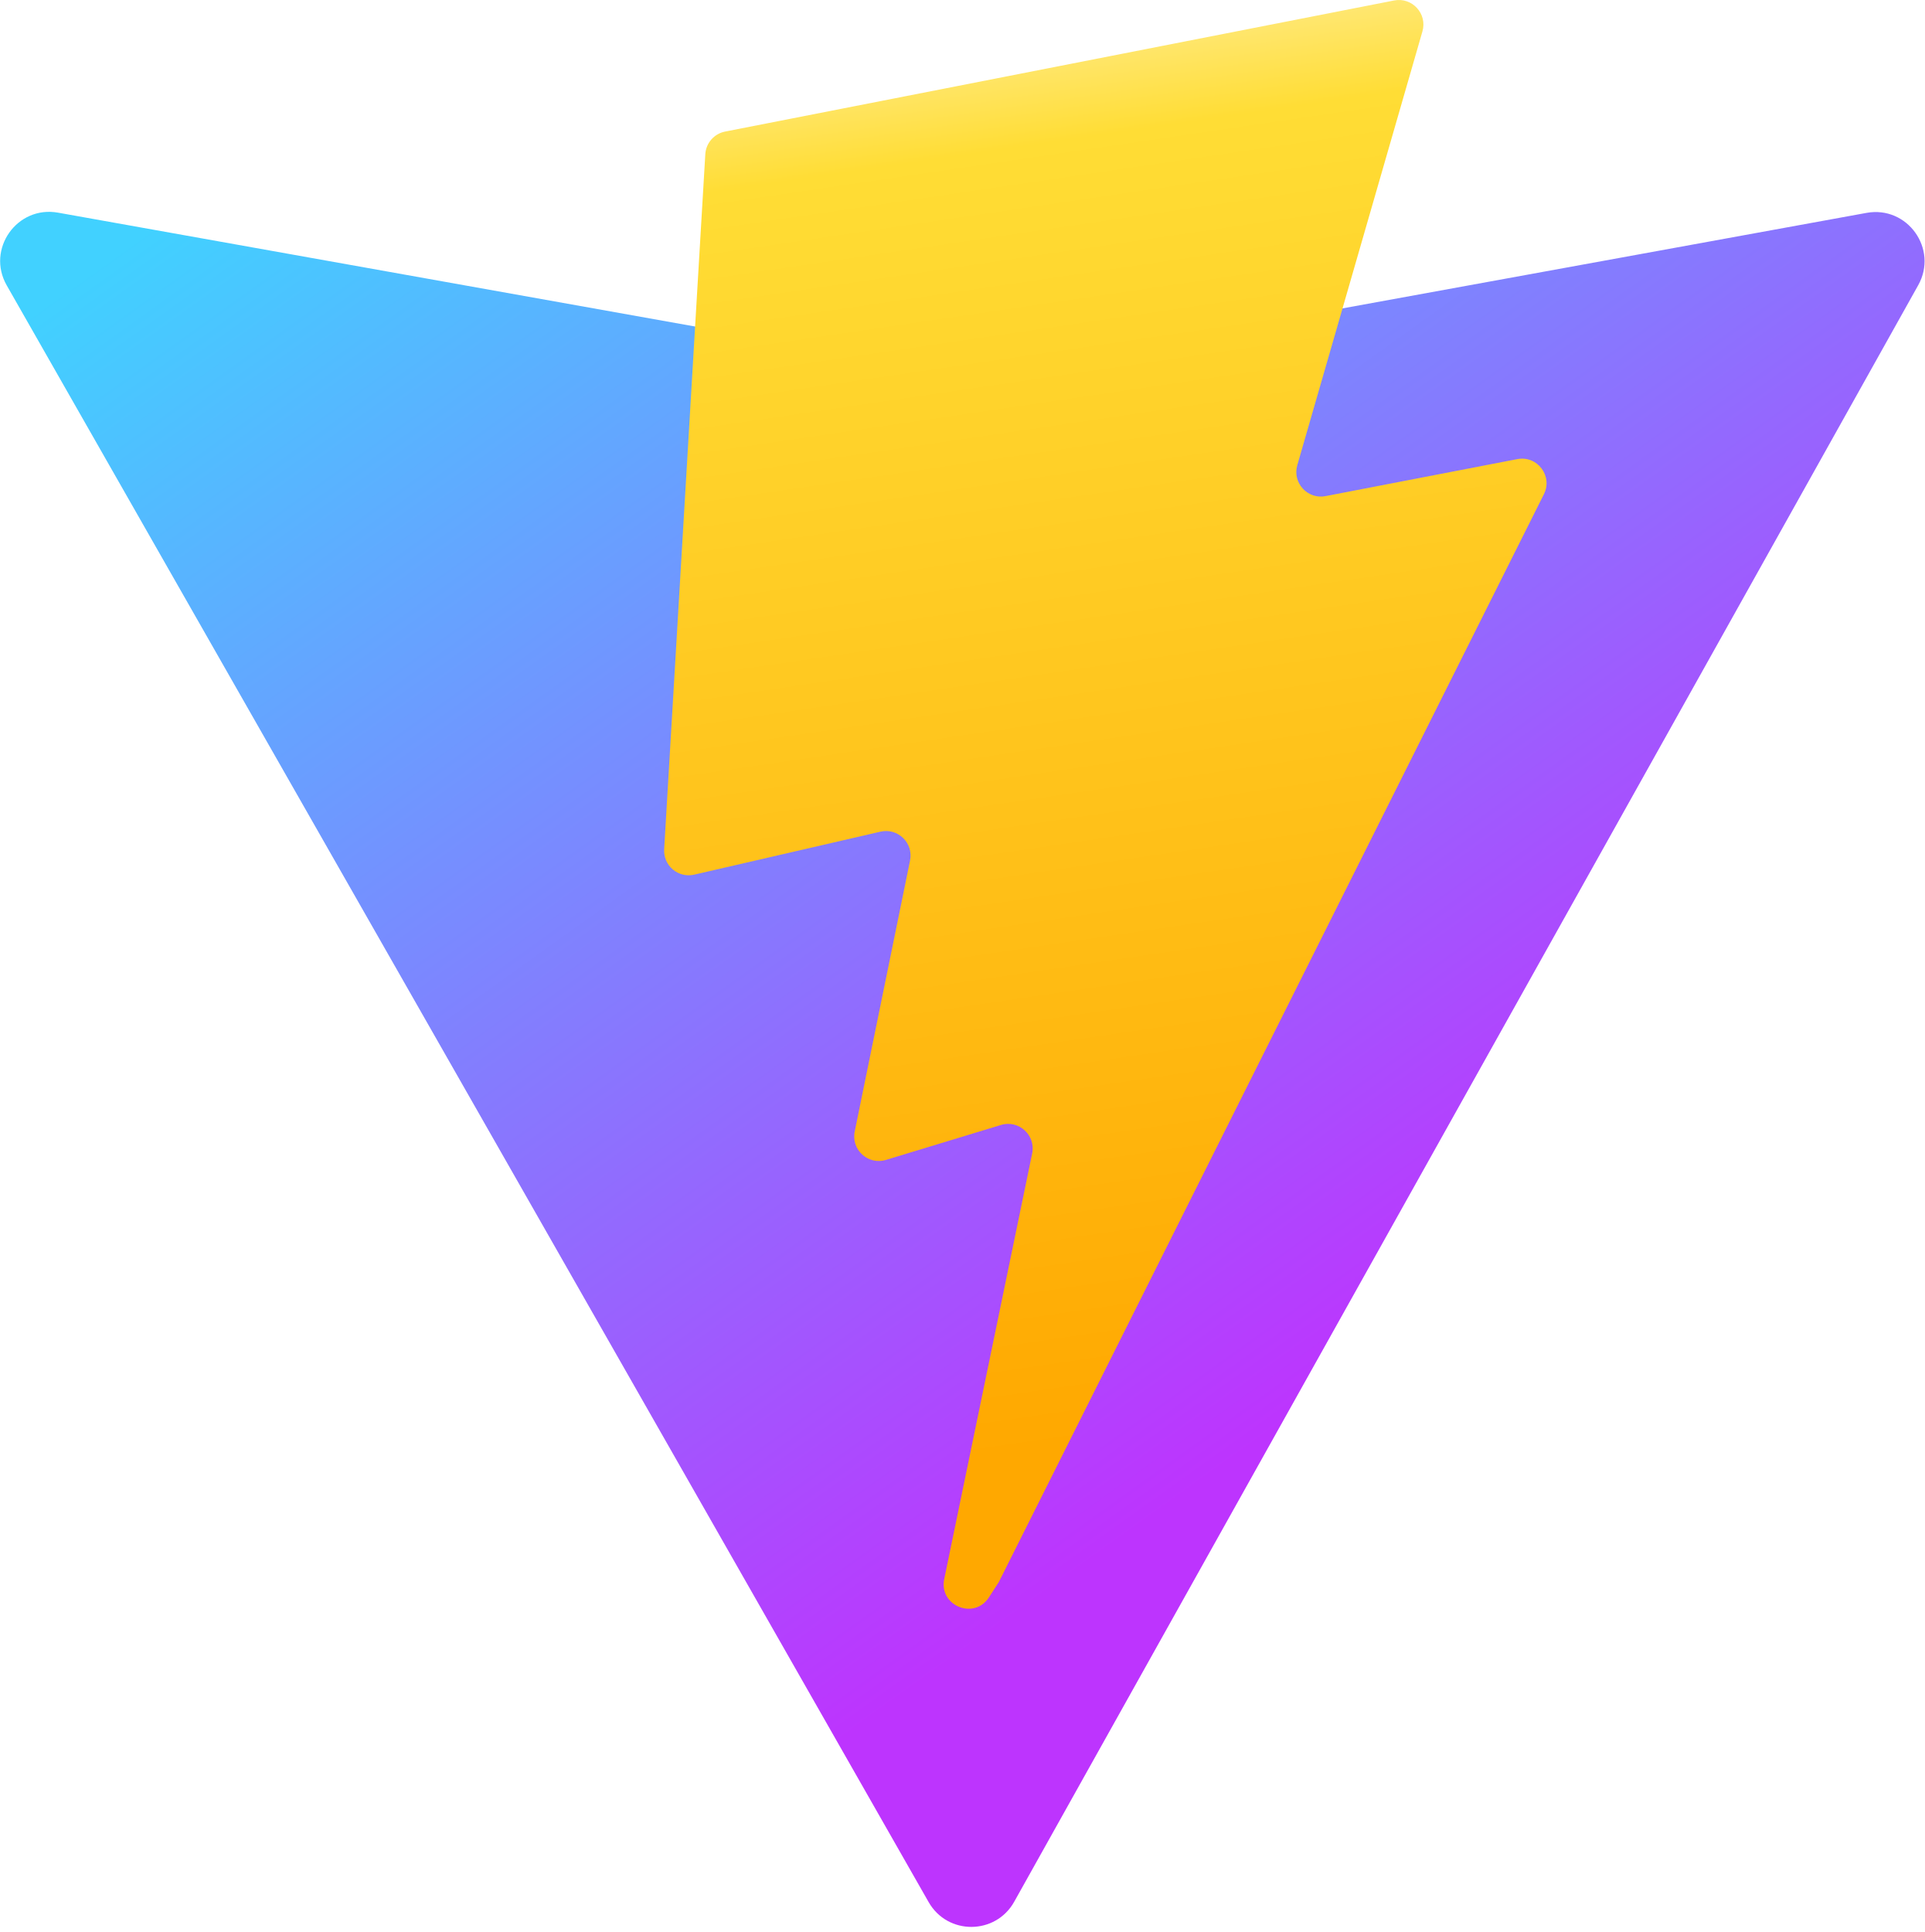
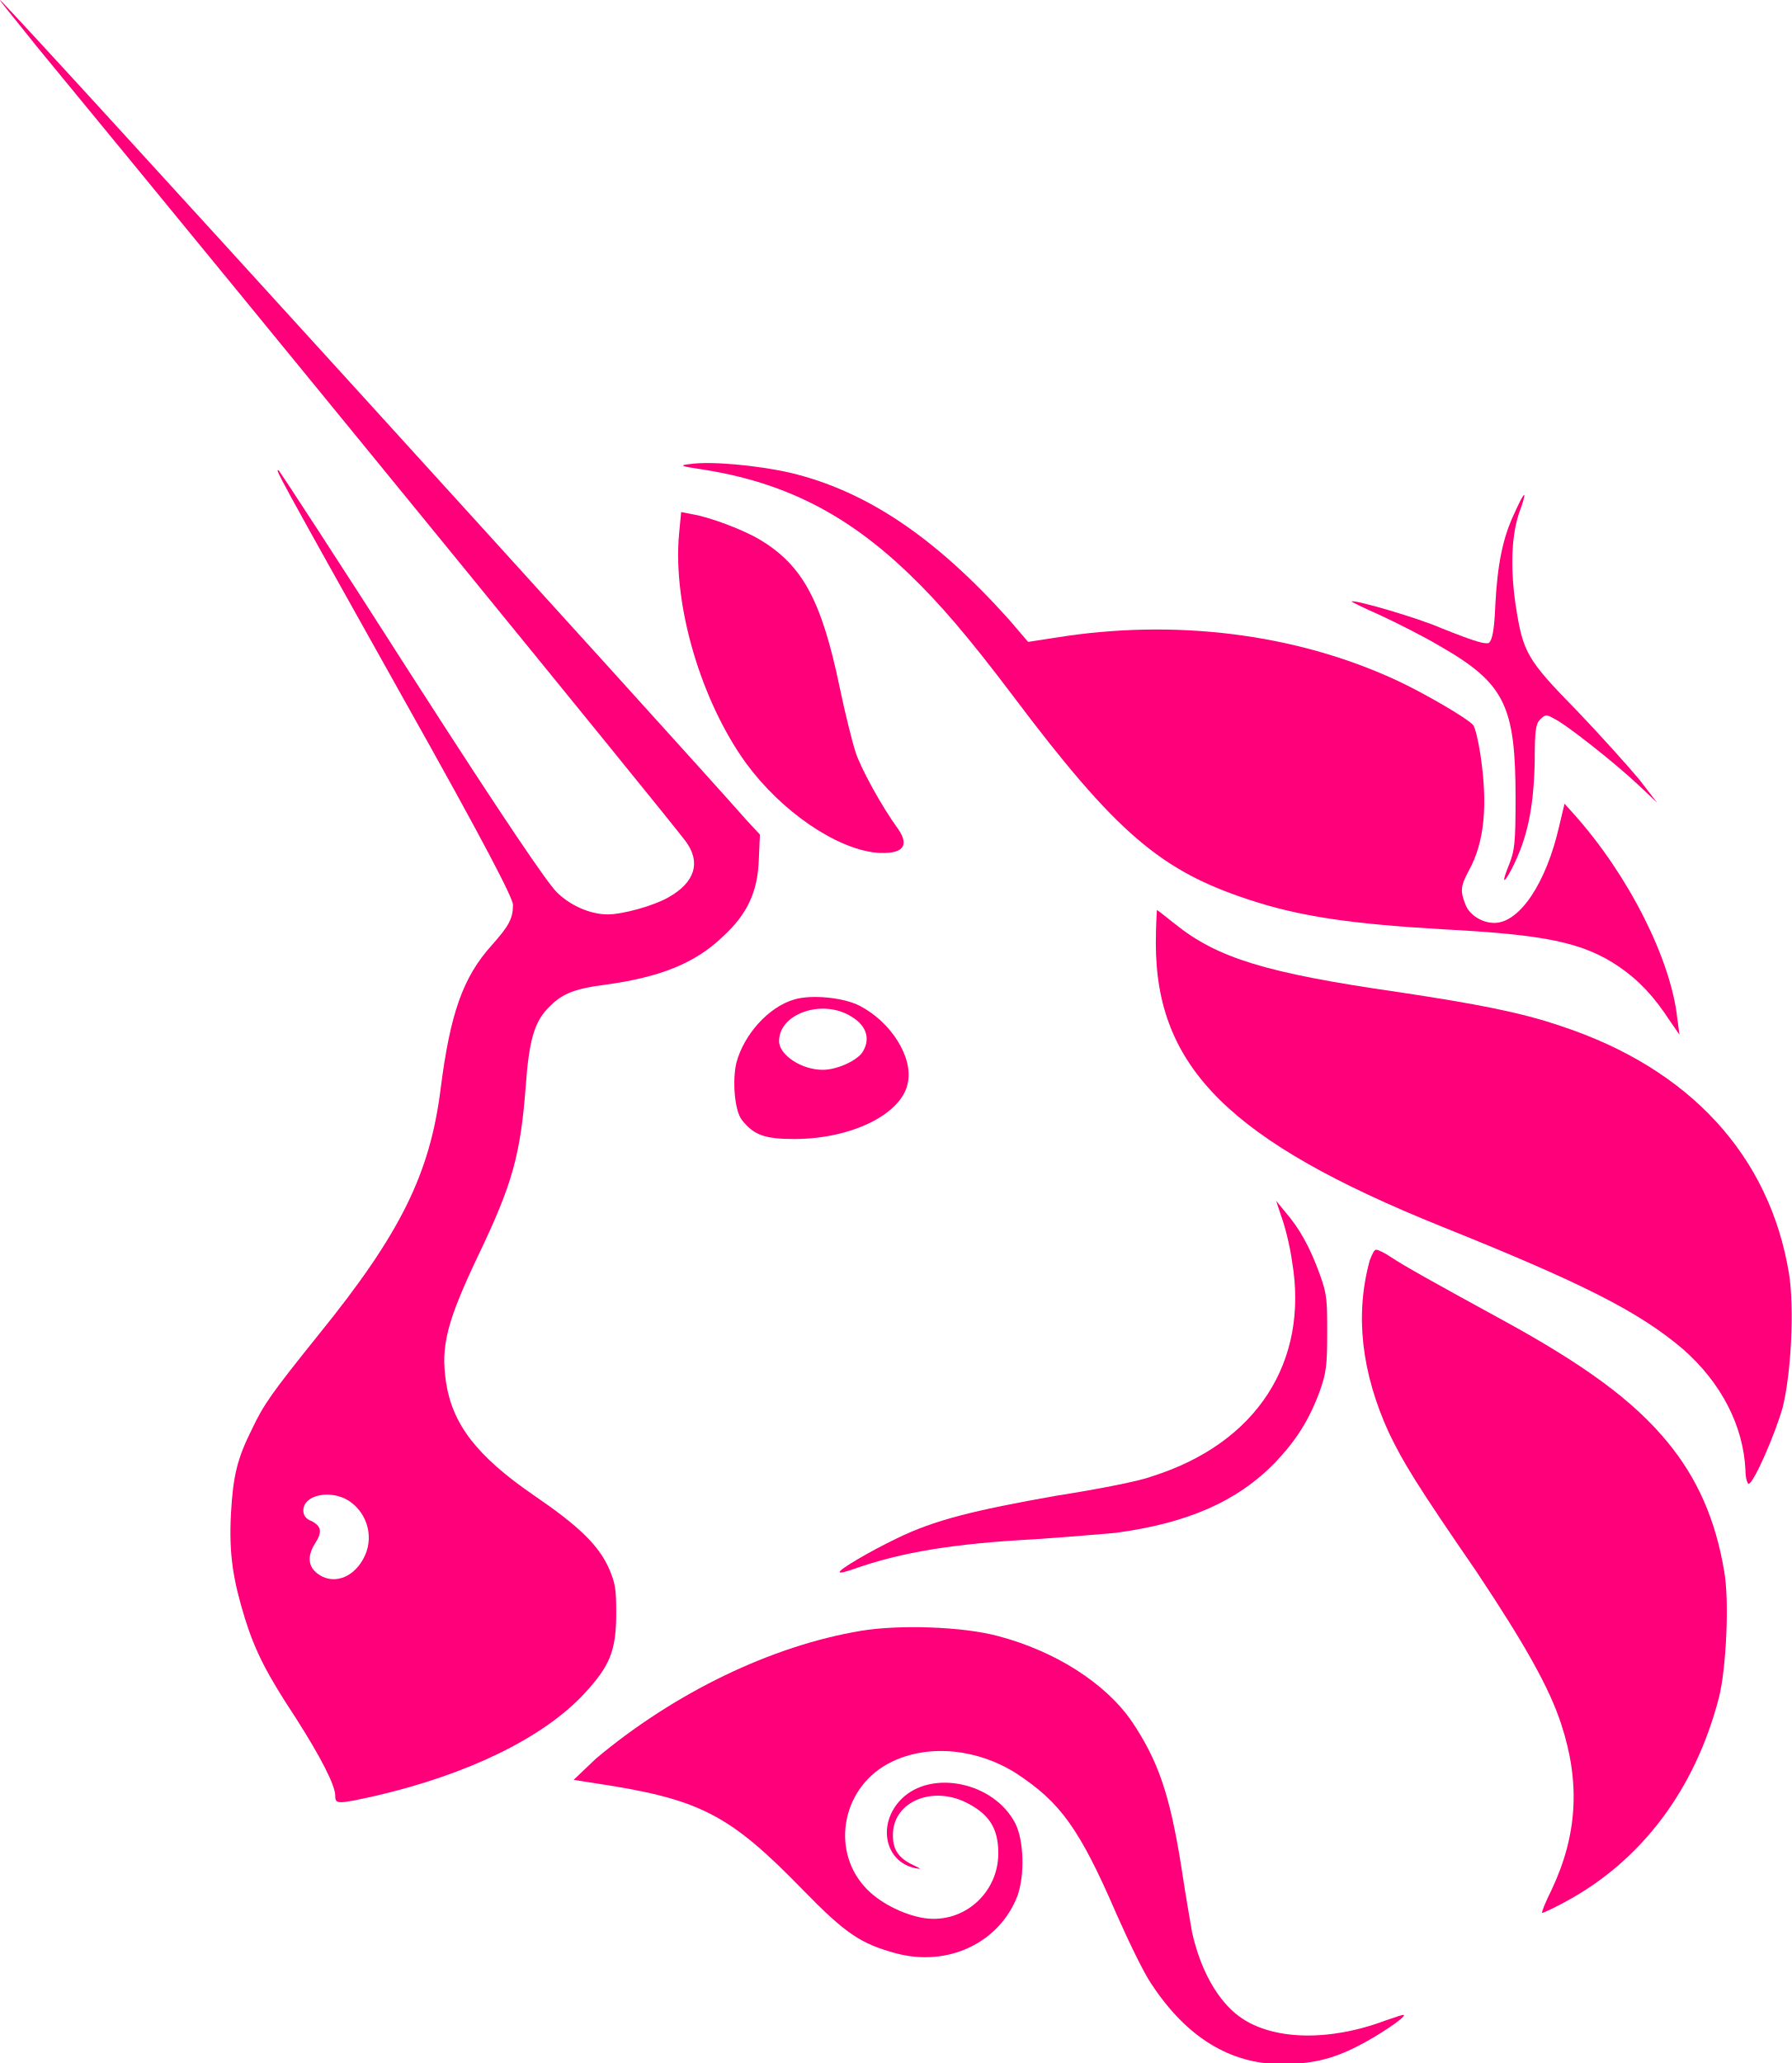
- <svg xmlns="http://www.w3.org/2000/svg" aria-hidden="true" role="img" class="iconify iconify--logos" width="31.88" height="32" preserveAspectRatio="xMidYMid meet" viewBox="0 0 256 257">
-   <defs>
-     <linearGradient id="IconifyId1813088fe1fbc01fb466" x1="-.828%" x2="57.636%" y1="7.652%" y2="78.411%">
-       <stop offset="0%" stop-color="#41D1FF" />
-       <stop offset="100%" stop-color="#BD34FE" />
-     </linearGradient>
-     <linearGradient id="IconifyId1813088fe1fbc01fb467" x1="43.376%" x2="50.316%" y1="2.242%" y2="89.03%">
-       <stop offset="0%" stop-color="#FFEA83" />
-       <stop offset="8.333%" stop-color="#FFDD35" />
-       <stop offset="100%" stop-color="#FFA800" />
-     </linearGradient>
-   </defs>
-   <path fill="url(#IconifyId1813088fe1fbc01fb466)" d="M255.153 37.938L134.897 252.976c-2.483 4.44-8.862 4.466-11.382.048L.875 37.958c-2.746-4.814 1.371-10.646 6.827-9.67l120.385 21.517a6.537 6.537 0 0 0 2.322-.004l117.867-21.483c5.438-.991 9.574 4.796 6.877 9.62Z" />
-   <path fill="url(#IconifyId1813088fe1fbc01fb467)" d="M185.432.063L96.44 17.501a3.268 3.268 0 0 0-2.634 3.014l-5.474 92.456a3.268 3.268 0 0 0 3.997 3.378l24.777-5.718c2.318-.535 4.413 1.507 3.936 3.838l-7.361 36.047c-.495 2.426 1.782 4.5 4.151 3.78l15.304-4.649c2.372-.72 4.652 1.36 4.15 3.788l-11.698 56.621c-.732 3.542 3.979 5.473 5.943 2.437l1.313-2.028l72.516-144.72c1.215-2.423-.88-5.186-3.54-4.672l-25.505 4.922c-2.396.462-4.435-1.77-3.759-4.114l16.646-57.705c.677-2.35-1.37-4.583-3.769-4.113Z" />
+ <svg xmlns="http://www.w3.org/2000/svg" version="1.1" id="Layer_1" x="0px" y="0px" viewBox="0 0 168.3 193.8" style="enable-background:new 0 0 168.3 193.8;" xml:space="preserve">
+   <style type="text/css">
+ 	.st0{fill:#FF007A;}
+ 	.st1{fill-rule:evenodd;clip-rule:evenodd;fill:#FF007A;}
+ </style>
+   <path class="st0" d="M66,44.1c-2.1-0.3-2.2-0.4-1.2-0.5c1.9-0.3,6.3,0.1,9.4,0.8c7.2,1.7,13.7,6.1,20.6,13.8l1.8,2.1l2.6-0.4  c11.1-1.8,22.5-0.4,32,4c2.6,1.2,6.7,3.6,7.2,4.2c0.2,0.2,0.5,1.5,0.7,2.8c0.7,4.7,0.4,8.2-1.1,10.9c-0.8,1.5-0.8,1.9-0.3,3.2  c0.4,1,1.6,1.7,2.7,1.7c2.4,0,4.9-3.8,6.1-9.1l0.5-2.1l0.9,1c5.1,5.7,9.1,13.6,9.7,19.2l0.2,1.5l-0.9-1.3c-1.5-2.3-2.9-3.8-4.8-5.1  c-3.4-2.3-7-3-16.5-3.5c-8.6-0.5-13.5-1.2-18.3-2.8c-8.2-2.7-12.4-6.2-22.1-19.1c-4.3-5.7-7-8.8-9.7-11.4  C79.6,48.3,73.7,45.3,66,44.1z" />
+   <path class="st0" d="M140.5,56.8c0.2-3.8,0.7-6.3,1.8-8.6c0.4-0.9,0.8-1.7,0.9-1.7c0.1,0-0.1,0.7-0.4,1.5c-0.8,2.2-0.9,5.3-0.4,8.8  c0.7,4.5,1,5.1,5.8,10c2.2,2.3,4.8,5.2,5.8,6.4l1.7,2.2l-1.7-1.6c-2.1-2-6.9-5.8-8-6.3c-0.7-0.4-0.8-0.4-1.3,0.1  c-0.4,0.4-0.5,1-0.5,3.9c-0.1,4.5-0.7,7.3-2.2,10.2c-0.8,1.5-0.9,1.2-0.2-0.5c0.5-1.3,0.6-1.9,0.6-6.2c0-8.7-1-10.8-7.1-14.3  c-1.5-0.9-4.1-2.2-5.6-2.9c-1.6-0.7-2.8-1.3-2.7-1.3c0.2-0.2,6.1,1.5,8.4,2.5c3.5,1.4,4.1,1.5,4.5,1.4  C140.2,60.1,140.4,59.3,140.5,56.8z" />
+   <path class="st0" d="M70.1,71.7c-4.2-5.8-6.9-14.8-6.3-21.5l0.2-2.1l1,0.2c1.8,0.3,4.9,1.5,6.4,2.4c4,2.4,5.8,5.7,7.5,13.9  c0.5,2.4,1.2,5.2,1.5,6.1c0.5,1.5,2.4,5,4,7.2c1.1,1.6,0.4,2.4-2.1,2.2C78.5,79.7,73.4,76.2,70.1,71.7z" />
+   <path class="st0" d="M135.4,115.2c-19.8-8-26.8-14.9-26.8-26.6c0-1.7,0.1-3.1,0.1-3.1c0.1,0,0.8,0.6,1.7,1.3c4,3.2,8.5,4.6,21,6.4  c7.3,1.1,11.5,1.9,15.3,3.2c12.1,4,19.6,12.2,21.4,23.3c0.5,3.2,0.2,9.3-0.6,12.5c-0.7,2.5-2.7,7.1-3.2,7.2c-0.1,0-0.3-0.5-0.3-1.3  c-0.2-4.2-2.3-8.2-5.8-11.3C154,123.2,148.6,120.5,135.4,115.2z" />
+   <path class="st0" d="M121.4,118.5c-0.2-1.5-0.7-3.4-1-4.2l-0.5-1.5l0.9,1.1c1.3,1.5,2.3,3.3,3.2,5.8c0.7,1.9,0.7,2.5,0.7,5.6  c0,3-0.1,3.7-0.7,5.4c-1,2.7-2.2,4.6-4.2,6.7c-3.6,3.7-8.3,5.7-15,6.6c-1.2,0.1-4.6,0.4-7.6,0.6c-7.5,0.4-12.5,1.2-17,2.8  c-0.6,0.2-1.2,0.4-1.3,0.3c-0.2-0.2,2.9-2,5.4-3.2c3.5-1.7,7.1-2.6,15-4c3.9-0.6,7.9-1.4,8.9-1.8C118.1,135.6,123,127.9,121.4,118.5  z" />
+   <path class="st0" d="M130.5,134.6c-2.6-5.7-3.2-11.1-1.8-16.2c0.2-0.5,0.4-1,0.6-1c0.2,0,0.8,0.3,1.4,0.7c1.2,0.8,3.7,2.2,10.1,5.7  c8.1,4.4,12.7,7.8,15.9,11.7c2.8,3.4,4.5,7.3,5.3,12.1c0.5,2.7,0.2,9.2-0.5,11.9c-2.2,8.5-7.2,15.3-14.5,19.2c-1.1,0.6-2,1-2.1,1  c-0.1,0,0.3-1,0.9-2.2c2.4-5.1,2.7-10,0.9-15.5c-1.1-3.4-3.4-7.5-8-14.4C133.2,139.6,131.9,137.5,130.5,134.6z" />
+   <path class="st0" d="M56,165.2c7.4-6.2,16.5-10.6,24.9-12c3.6-0.6,9.6-0.4,12.9,0.5c5.3,1.4,10.1,4.4,12.6,8.1  c2.4,3.6,3.5,6.7,4.6,13.6c0.4,2.7,0.9,5.5,1,6.1c0.8,3.6,2.4,6.4,4.4,7.9c3.1,2.3,8.5,2.4,13.8,0.4c0.9-0.3,1.7-0.6,1.7-0.5  c0.2,0.2-2.5,2-4.3,2.9c-2.5,1.3-4.5,1.7-7.2,1.7c-4.8,0-8.9-2.5-12.2-7.5c-0.7-1-2.1-3.9-3.3-6.6c-3.5-8.1-5.3-10.5-9.4-13.2  c-3.6-2.3-8.2-2.8-11.7-1.1c-4.6,2.2-5.8,8.1-2.6,11.7c1.3,1.5,3.7,2.7,5.7,3c3.7,0.5,6.9-2.4,6.9-6.1c0-2.4-0.9-3.8-3.3-4.9  c-3.2-1.4-6.7,0.2-6.6,3.3c0,1.3,0.6,2.1,1.9,2.7c0.8,0.4,0.8,0.4,0.2,0.3c-2.9-0.6-3.6-4.2-1.3-6.5c2.8-2.8,8.7-1.6,10.7,2.3  c0.8,1.6,0.9,4.8,0.2,6.8c-1.7,4.4-6.5,6.7-11.4,5.4c-3.3-0.9-4.7-1.8-8.7-5.9c-7-7.2-9.7-8.6-19.7-10.1l-1.9-0.3L56,165.2z" />
+   <path class="st1" d="M3.4,4.3c23.3,28.3,59.2,72.3,61,74.7c1.5,2,0.9,3.9-1.6,5.3c-1.4,0.8-4.3,1.6-5.7,1.6c-1.6,0-3.5-0.8-4.8-2.1  c-0.9-0.9-4.8-6.6-13.6-20.3c-6.7-10.5-12.4-19.2-12.5-19.3C25.8,44,25.8,44,38,65.8C45.7,79.5,48.2,84.4,48.2,85c0,1.3-0.4,2-2,3.8  c-2.7,3-3.9,6.4-4.8,13.5c-1,7.9-3.7,13.5-11.4,23c-4.5,5.6-5.2,6.6-6.3,8.9c-1.4,2.8-1.8,4.4-2,8c-0.2,3.8,0.2,6.2,1.3,9.8  c1,3.2,2.1,5.3,4.8,9.4c2.3,3.6,3.7,6.3,3.7,7.3c0,0.8,0.2,0.8,3.8,0c8.6-2,15.7-5.4,19.6-9.6c2.4-2.6,3-4,3-7.6  c0-2.3-0.1-2.8-0.7-4.2c-1-2.2-2.9-4-7-6.8c-5.4-3.7-7.7-6.7-8.3-10.7c-0.5-3.4,0.1-5.7,3.1-12c3.1-6.5,3.9-9.2,4.4-15.8  c0.3-4.2,0.8-5.9,2-7.2c1.3-1.4,2.4-1.9,5.5-2.3c5.1-0.7,8.4-2,11-4.5c2.3-2.1,3.3-4.2,3.4-7.3l0.1-2.3L70.1,77C65.4,71.6,0.3,0,0,0  C-0.1,0,1.5,1.9,3.4,4.3z M34.1,146.5c1.1-1.9,0.5-4.3-1.3-5.5c-1.7-1.1-4.3-0.6-4.3,0.9c0,0.4,0.2,0.8,0.8,1c0.9,0.5,1,1,0.3,2.1  c-0.7,1.1-0.7,2.1,0.2,2.8C31.2,148.9,33.1,148.3,34.1,146.5z" />
+   <path class="st1" d="M74.6,93.9c-2.4,0.7-4.7,3.3-5.4,5.9c-0.4,1.6-0.2,4.5,0.5,5.4c1.1,1.4,2.1,1.8,4.9,1.8  c5.5,0,10.2-2.4,10.7-5.3c0.5-2.4-1.6-5.7-4.5-7.2C79.3,93.7,76.2,93.4,74.6,93.9z M81,98.9c0.8-1.2,0.5-2.5-1-3.4  c-2.7-1.7-6.8-0.3-6.8,2.3c0,1.3,2.1,2.7,4.1,2.7C78.6,100.5,80.4,99.7,81,98.9z" />
</svg>
